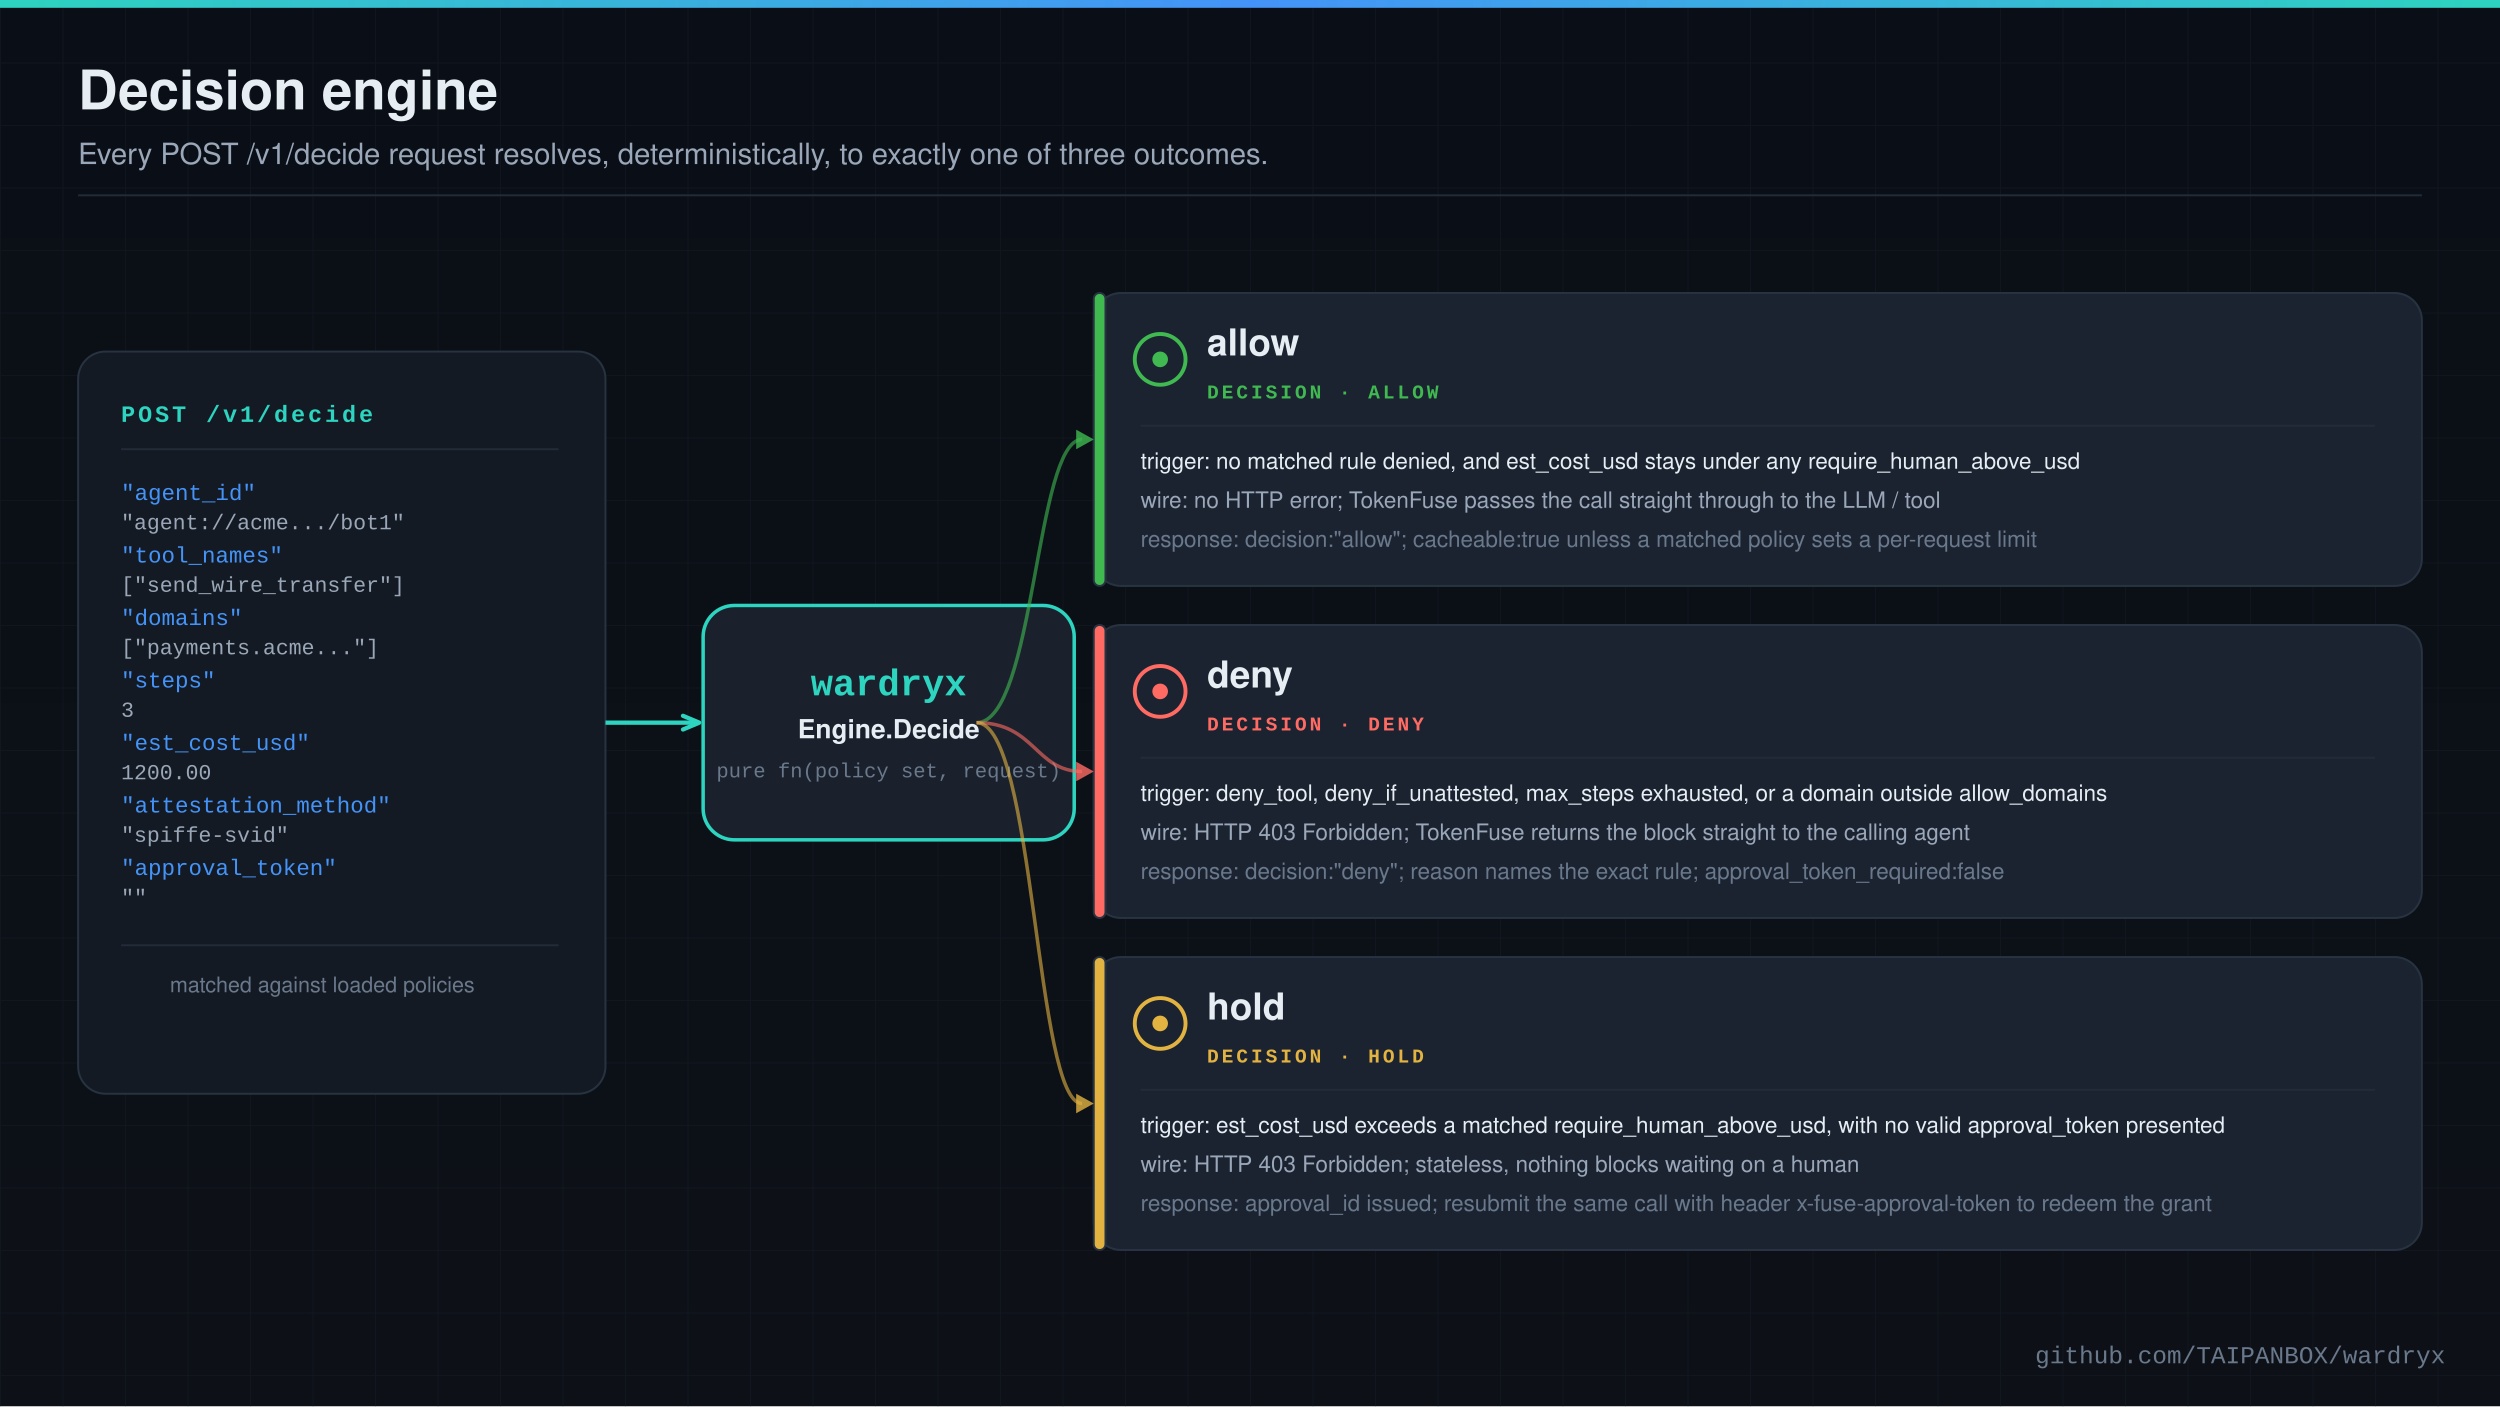
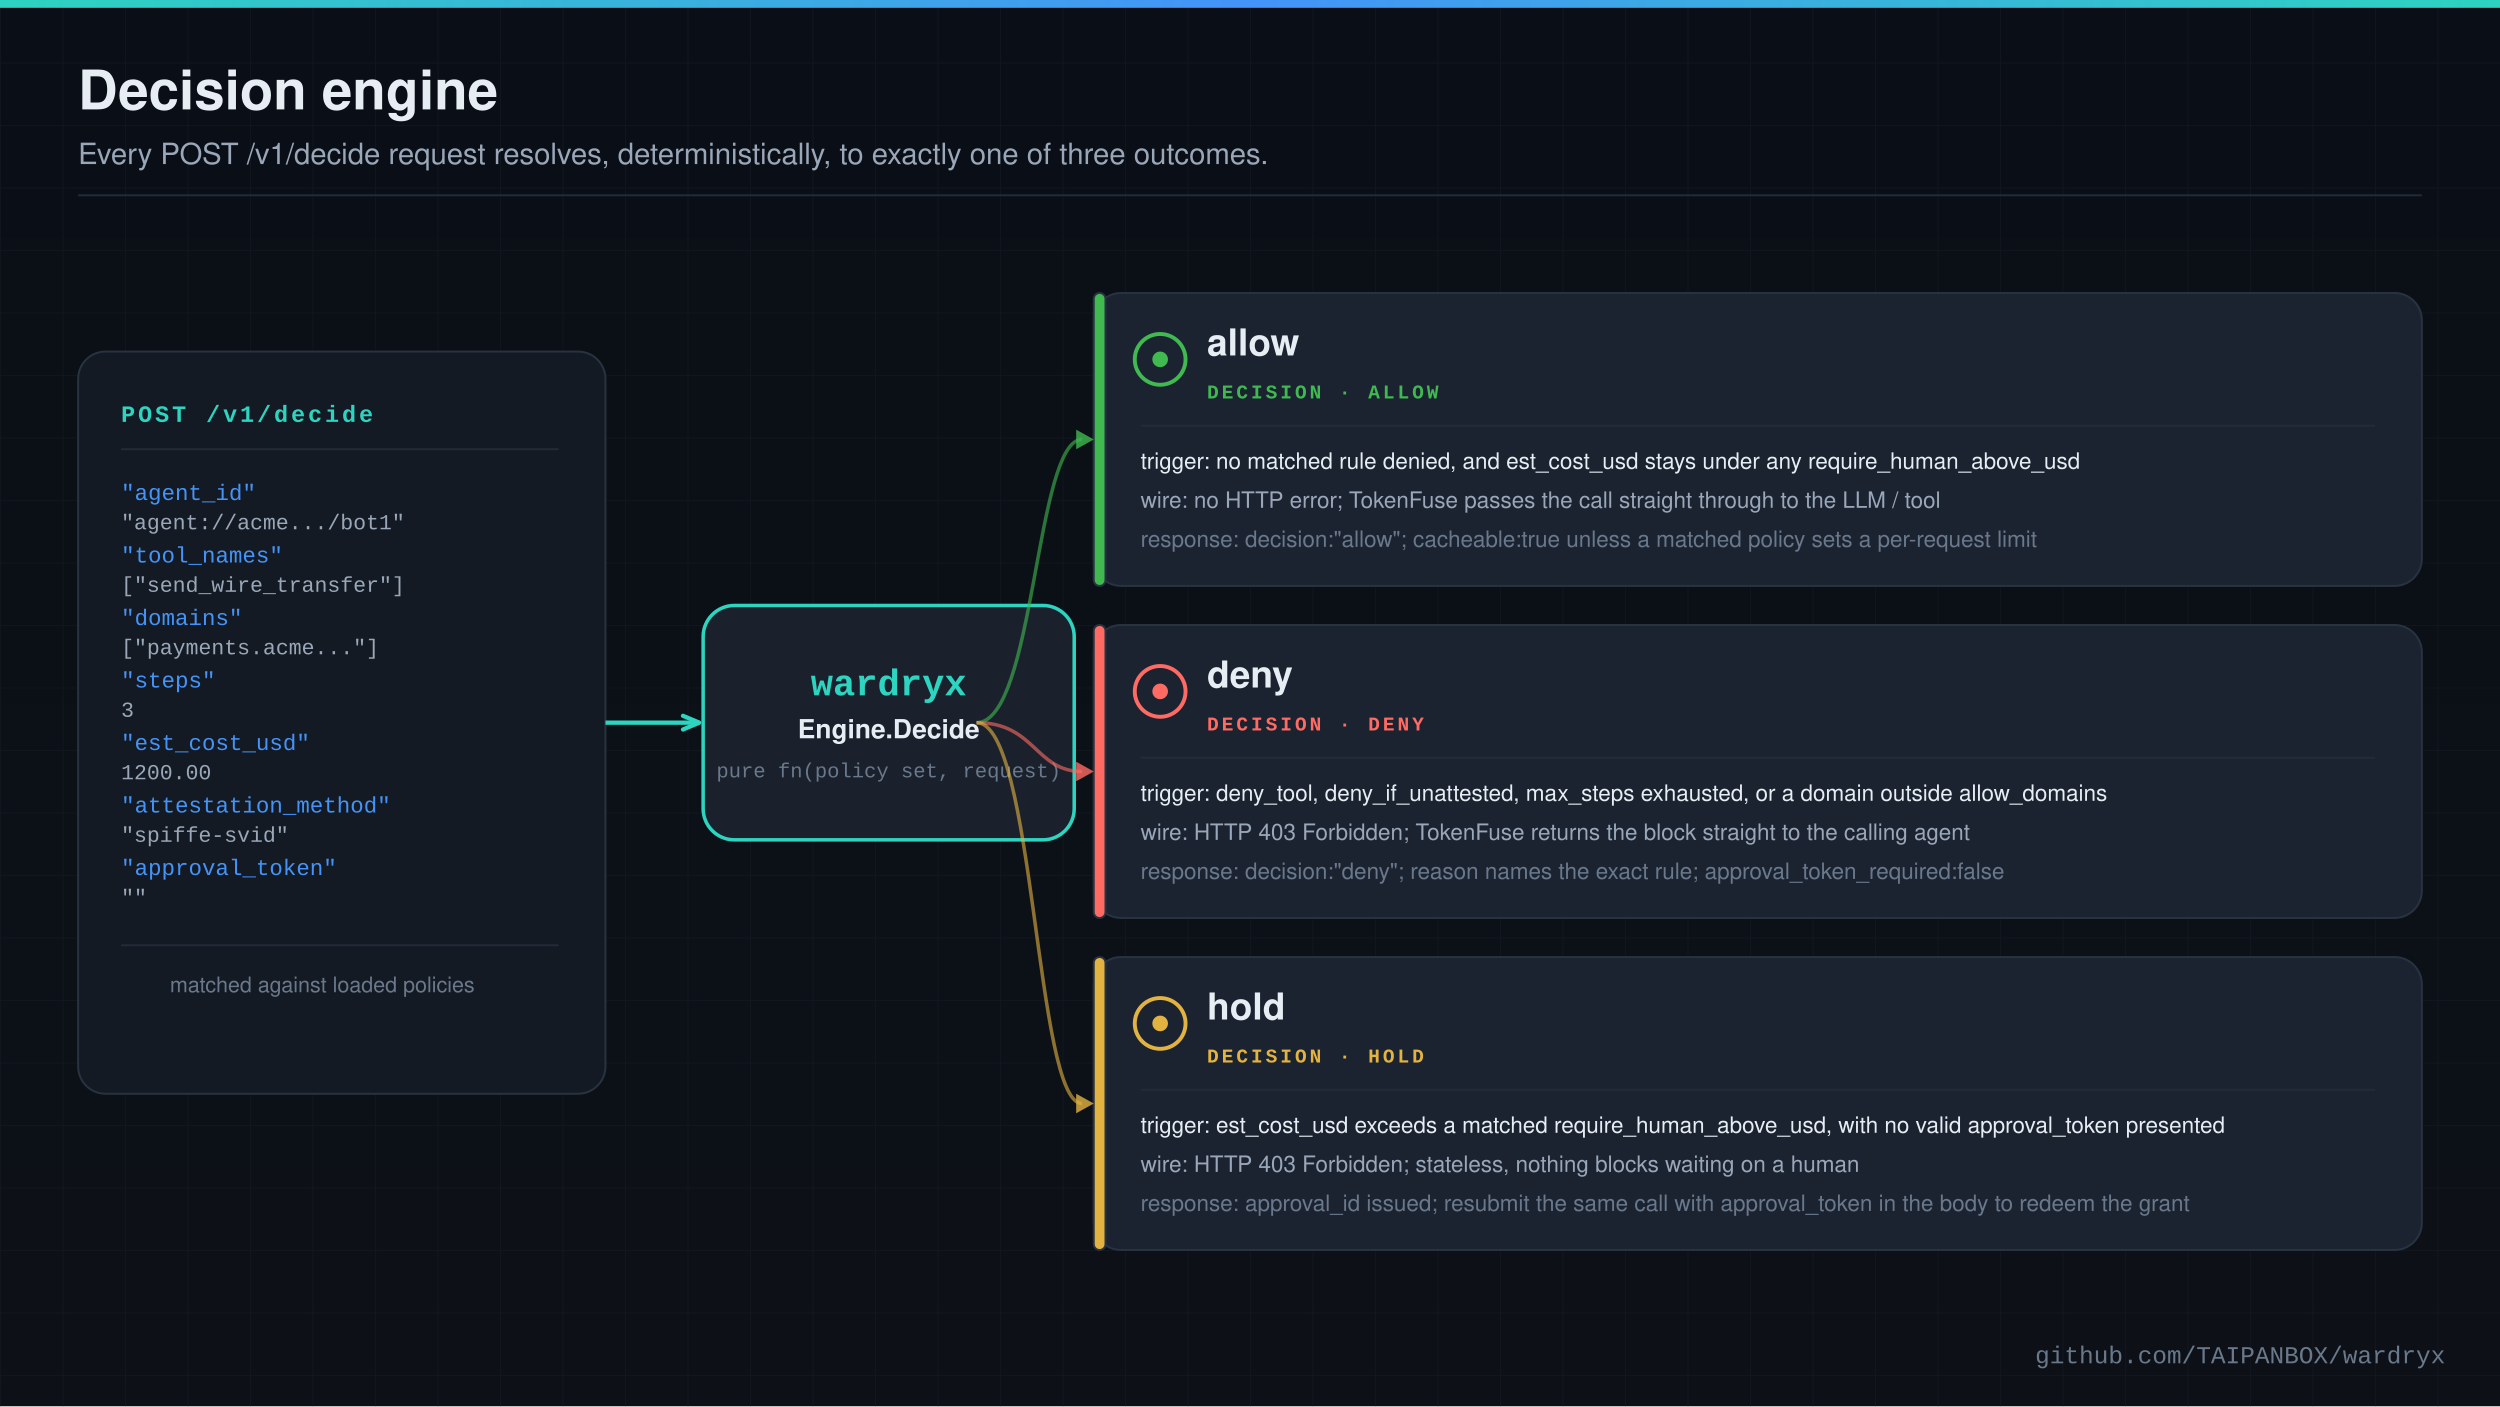
<svg xmlns="http://www.w3.org/2000/svg" width="1280" height="720" viewBox="0 0 1280 720" font-family="'Segoe UI', system-ui, -apple-system, Helvetica, Arial, sans-serif">
  <defs>
    <linearGradient id="bg" x1="0" y1="0" x2="0" y2="1">
      <stop offset="0" stop-color="#0a0e16" />
      <stop offset="1" stop-color="#0d1117" />
    </linearGradient>
    <linearGradient id="accent" x1="0" y1="0" x2="1" y2="0">
      <stop offset="0" stop-color="#2dd4bf" />
      <stop offset="0.5" stop-color="#4493f8" />
      <stop offset="1" stop-color="#2dd4bf" />
    </linearGradient>
    <pattern id="grid" width="32" height="32" patternUnits="userSpaceOnUse">
      <path d="M 32 0 L 0 0 0 32" fill="none" stroke="#161d27" stroke-width="1" />
    </pattern>
    <filter id="soft" x="-20%" y="-20%" width="140%" height="140%">
      <feDropShadow dx="0" dy="4" stdDeviation="8" flood-color="#000000" flood-opacity="0.45" />
    </filter>
    <filter id="glow" x="-60%" y="-60%" width="220%" height="220%">
      <feDropShadow dx="0" dy="0" stdDeviation="6" flood-color="#2dd4bf" flood-opacity="0.5" />
    </filter>
  </defs>
  <rect x="0" y="0" width="1280" height="720" rx="0" ry="0" fill="url(#bg)" />
  <rect x="0" y="0" width="1280" height="720" fill="url(#grid)" opacity="0.5" />
  <rect x="0" y="0" width="1280" height="4" fill="url(#accent)" />
  <text x="1252" y="698" font-size="12.5" fill="#69788b" font-family="'SF Mono','JetBrains Mono','Fira Code',Menlo,Consolas,'Liberation Mono',monospace" font-weight="400" text-anchor="end">github.com/TAIPANBOX/wardryx</text>
  <text x="40" y="56" font-size="28" fill="#e6edf3" font-family="'Segoe UI', system-ui, -apple-system, Helvetica, Arial, sans-serif" font-weight="700" text-anchor="start">Decision engine</text>
  <text x="40" y="84" font-size="15" fill="#9aa7b8" font-family="'Segoe UI', system-ui, -apple-system, Helvetica, Arial, sans-serif" font-weight="400" text-anchor="start">Every POST /v1/decide request resolves, deterministically, to exactly one of three outcomes.</text>
  <line x1="40" y1="100" x2="1240" y2="100" stroke="#222b38" stroke-width="1" />
  <rect x="40" y="180" width="270" height="380" rx="14" ry="14" fill="#141a23" stroke="#283341" stroke-width="1" filter="soft" />
  <text x="62" y="216" font-size="12" fill="#2dd4bf" font-family="'SF Mono','JetBrains Mono','Fira Code',Menlo,Consolas,'Liberation Mono',monospace" font-weight="700" text-anchor="start" letter-spacing="1.5">POST /v1/decide</text>
  <line x1="62" y1="230" x2="286" y2="230" stroke="#222b38" stroke-width="1" />
  <text x="62" y="256" font-size="11.5" fill="#4493f8" font-family="'SF Mono','JetBrains Mono','Fira Code',Menlo,Consolas,'Liberation Mono',monospace" font-weight="400" text-anchor="start">"agent_id"</text>
  <text x="62" y="271" font-size="11" fill="#9aa7b8" font-family="'SF Mono','JetBrains Mono','Fira Code',Menlo,Consolas,'Liberation Mono',monospace" font-weight="400" text-anchor="start">  "agent://acme.../bot1"</text>
  <text x="62" y="288" font-size="11.5" fill="#4493f8" font-family="'SF Mono','JetBrains Mono','Fira Code',Menlo,Consolas,'Liberation Mono',monospace" font-weight="400" text-anchor="start">"tool_names"</text>
  <text x="62" y="303" font-size="11" fill="#9aa7b8" font-family="'SF Mono','JetBrains Mono','Fira Code',Menlo,Consolas,'Liberation Mono',monospace" font-weight="400" text-anchor="start">  ["send_wire_transfer"]</text>
  <text x="62" y="320" font-size="11.5" fill="#4493f8" font-family="'SF Mono','JetBrains Mono','Fira Code',Menlo,Consolas,'Liberation Mono',monospace" font-weight="400" text-anchor="start">"domains"</text>
  <text x="62" y="335" font-size="11" fill="#9aa7b8" font-family="'SF Mono','JetBrains Mono','Fira Code',Menlo,Consolas,'Liberation Mono',monospace" font-weight="400" text-anchor="start">  ["payments.acme..."]</text>
  <text x="62" y="352" font-size="11.5" fill="#4493f8" font-family="'SF Mono','JetBrains Mono','Fira Code',Menlo,Consolas,'Liberation Mono',monospace" font-weight="400" text-anchor="start">"steps"</text>
  <text x="62" y="367" font-size="11" fill="#9aa7b8" font-family="'SF Mono','JetBrains Mono','Fira Code',Menlo,Consolas,'Liberation Mono',monospace" font-weight="400" text-anchor="start">  3</text>
  <text x="62" y="384" font-size="11.5" fill="#4493f8" font-family="'SF Mono','JetBrains Mono','Fira Code',Menlo,Consolas,'Liberation Mono',monospace" font-weight="400" text-anchor="start">"est_cost_usd"</text>
  <text x="62" y="399" font-size="11" fill="#9aa7b8" font-family="'SF Mono','JetBrains Mono','Fira Code',Menlo,Consolas,'Liberation Mono',monospace" font-weight="400" text-anchor="start">  1200.00</text>
  <text x="62" y="416" font-size="11.5" fill="#4493f8" font-family="'SF Mono','JetBrains Mono','Fira Code',Menlo,Consolas,'Liberation Mono',monospace" font-weight="400" text-anchor="start">"attestation_method"</text>
  <text x="62" y="431" font-size="11" fill="#9aa7b8" font-family="'SF Mono','JetBrains Mono','Fira Code',Menlo,Consolas,'Liberation Mono',monospace" font-weight="400" text-anchor="start">  "spiffe-svid"</text>
  <text x="62" y="448" font-size="11.5" fill="#4493f8" font-family="'SF Mono','JetBrains Mono','Fira Code',Menlo,Consolas,'Liberation Mono',monospace" font-weight="400" text-anchor="start">"approval_token"</text>
  <text x="62" y="463" font-size="11" fill="#9aa7b8" font-family="'SF Mono','JetBrains Mono','Fira Code',Menlo,Consolas,'Liberation Mono',monospace" font-weight="400" text-anchor="start">  ""</text>
  <line x1="62" y1="484" x2="286" y2="484" stroke="#222b38" stroke-width="1" />
  <text x="165" y="508" font-size="11" fill="#69788b" font-family="'Segoe UI', system-ui, -apple-system, Helvetica, Arial, sans-serif" text-anchor="middle">matched against loaded policies</text>
  <rect x="360.0" y="310.0" width="190" height="120" rx="16" ry="16" fill="#1a212c" stroke="#2dd4bf" stroke-width="1.8" filter="glow" />
  <text x="455" y="356" font-size="19" fill="#2dd4bf" font-family="'SF Mono','JetBrains Mono','Fira Code',Menlo,Consolas,'Liberation Mono',monospace" font-weight="700" text-anchor="middle">wardryx</text>
  <text x="455" y="378" font-size="13.5" fill="#e6edf3" font-family="'Segoe UI', system-ui, -apple-system, Helvetica, Arial, sans-serif" font-weight="600" text-anchor="middle">Engine.Decide</text>
  <text x="455" y="398" font-size="10.5" fill="#69788b" font-family="'SF Mono','JetBrains Mono','Fira Code',Menlo,Consolas,'Liberation Mono',monospace" font-weight="400" text-anchor="middle">pure fn(policy set, request)</text>
  <line x1="310" y1="370" x2="358" y2="370" stroke="#2dd4bf" stroke-width="2.2" opacity="1" />
  <path d="M 358.0 370.0 L 349.7 373.5 M 358.0 370.0 L 349.7 366.5" fill="none" stroke="#2dd4bf" stroke-width="2.2" stroke-linecap="round" opacity="1" />
  <rect x="560" y="150" width="680" height="150" rx="14" ry="14" fill="#1b2331" stroke="#283341" stroke-width="1" filter="soft" />
  <rect x="560" y="150" width="6" height="150" rx="3" ry="3" fill="#3fb950" stroke="#283341" stroke-width="1" />
  <circle cx="594" cy="184" r="13" fill="none" stroke="#3fb950" stroke-width="2" />
  <circle cx="594" cy="184" r="4" fill="#3fb950" />
  <text x="618" y="182" font-size="19" fill="#e6edf3" font-family="'Segoe UI', system-ui, -apple-system, Helvetica, Arial, sans-serif" font-weight="700" text-anchor="start">allow</text>
  <text x="618" y="204" font-size="10" fill="#3fb950" font-family="'SF Mono','JetBrains Mono','Fira Code',Menlo,Consolas,'Liberation Mono',monospace" font-weight="700" text-anchor="start" letter-spacing="1.5">DECISION · ALLOW</text>
  <line x1="584" y1="218" x2="1216" y2="218" stroke="#222b38" stroke-width="1" />
  <text x="584" y="240" font-size="11.5" fill="#e6edf3" font-family="'Segoe UI', system-ui, -apple-system, Helvetica, Arial, sans-serif" font-weight="400" text-anchor="start">trigger: no matched rule denied, and est_cost_usd stays under any require_human_above_usd</text>
  <text x="584" y="260" font-size="11.5" fill="#9aa7b8" font-family="'Segoe UI', system-ui, -apple-system, Helvetica, Arial, sans-serif" font-weight="400" text-anchor="start">wire: no HTTP error; TokenFuse passes the call straight through to the LLM / tool</text>
  <text x="584" y="280" font-size="11.5" fill="#69788b" font-family="'Segoe UI', system-ui, -apple-system, Helvetica, Arial, sans-serif" font-weight="400" text-anchor="start">response: decision:"allow"; cacheable:true unless a matched policy sets a per-request limit</text>
  <path d="M 500 370 C 530.0 370, 530.0 225, 554 225" fill="none" stroke="#3fb950" stroke-width="1.8" opacity="0.6" />
  <path d="M 560 225 l -9 -5 l 0 10 z" fill="#3fb950" opacity="0.8" />
  <rect x="560" y="320" width="680" height="150" rx="14" ry="14" fill="#1b2331" stroke="#283341" stroke-width="1" filter="soft" />
  <rect x="560" y="320" width="6" height="150" rx="3" ry="3" fill="#ff6b63" stroke="#283341" stroke-width="1" />
  <circle cx="594" cy="354" r="13" fill="none" stroke="#ff6b63" stroke-width="2" />
  <circle cx="594" cy="354" r="4" fill="#ff6b63" />
  <text x="618" y="352" font-size="19" fill="#e6edf3" font-family="'Segoe UI', system-ui, -apple-system, Helvetica, Arial, sans-serif" font-weight="700" text-anchor="start">deny</text>
  <text x="618" y="374" font-size="10" fill="#ff6b63" font-family="'SF Mono','JetBrains Mono','Fira Code',Menlo,Consolas,'Liberation Mono',monospace" font-weight="700" text-anchor="start" letter-spacing="1.5">DECISION · DENY</text>
  <line x1="584" y1="388" x2="1216" y2="388" stroke="#222b38" stroke-width="1" />
  <text x="584" y="410" font-size="11.5" fill="#e6edf3" font-family="'Segoe UI', system-ui, -apple-system, Helvetica, Arial, sans-serif" font-weight="400" text-anchor="start">trigger: deny_tool, deny_if_unattested, max_steps exhausted, or a domain outside allow_domains</text>
  <text x="584" y="430" font-size="11.5" fill="#9aa7b8" font-family="'Segoe UI', system-ui, -apple-system, Helvetica, Arial, sans-serif" font-weight="400" text-anchor="start">wire: HTTP 403 Forbidden; TokenFuse returns the block straight to the calling agent</text>
  <text x="584" y="450" font-size="11.5" fill="#69788b" font-family="'Segoe UI', system-ui, -apple-system, Helvetica, Arial, sans-serif" font-weight="400" text-anchor="start">response: decision:"deny"; reason names the exact rule; approval_token_required:false</text>
  <path d="M 500 370 C 530.0 370, 530.0 395, 554 395" fill="none" stroke="#ff6b63" stroke-width="1.8" opacity="0.6" />
  <path d="M 560 395 l -9 -5 l 0 10 z" fill="#ff6b63" opacity="0.8" />
  <rect x="560" y="490" width="680" height="150" rx="14" ry="14" fill="#1b2331" stroke="#283341" stroke-width="1" filter="soft" />
  <rect x="560" y="490" width="6" height="150" rx="3" ry="3" fill="#e3b341" stroke="#283341" stroke-width="1" />
  <circle cx="594" cy="524" r="13" fill="none" stroke="#e3b341" stroke-width="2" />
  <circle cx="594" cy="524" r="4" fill="#e3b341" />
  <text x="618" y="522" font-size="19" fill="#e6edf3" font-family="'Segoe UI', system-ui, -apple-system, Helvetica, Arial, sans-serif" font-weight="700" text-anchor="start">hold</text>
  <text x="618" y="544" font-size="10" fill="#e3b341" font-family="'SF Mono','JetBrains Mono','Fira Code',Menlo,Consolas,'Liberation Mono',monospace" font-weight="700" text-anchor="start" letter-spacing="1.5">DECISION · HOLD</text>
  <line x1="584" y1="558" x2="1216" y2="558" stroke="#222b38" stroke-width="1" />
  <text x="584" y="580" font-size="11.5" fill="#e6edf3" font-family="'Segoe UI', system-ui, -apple-system, Helvetica, Arial, sans-serif" font-weight="400" text-anchor="start">trigger: est_cost_usd exceeds a matched require_human_above_usd, with no valid approval_token presented</text>
  <text x="584" y="600" font-size="11.5" fill="#9aa7b8" font-family="'Segoe UI', system-ui, -apple-system, Helvetica, Arial, sans-serif" font-weight="400" text-anchor="start">wire: HTTP 403 Forbidden; stateless, nothing blocks waiting on a human</text>
-   <text x="584" y="620" font-size="11.5" fill="#69788b" font-family="'Segoe UI', system-ui, -apple-system, Helvetica, Arial, sans-serif" font-weight="400" text-anchor="start">response: approval_id issued; resubmit the same call with header x-fuse-approval-token to redeem the grant</text>
+   <text x="584" y="620" font-size="11.5" fill="#69788b" font-family="'Segoe UI', system-ui, -apple-system, Helvetica, Arial, sans-serif" font-weight="400" text-anchor="start">response: approval_id issued; resubmit the same call with approval_token in the body to redeem the grant</text>
  <path d="M 500 370 C 530.0 370, 530.0 565, 554 565" fill="none" stroke="#e3b341" stroke-width="1.8" opacity="0.6" />
  <path d="M 560 565 l -9 -5 l 0 10 z" fill="#e3b341" opacity="0.8" />
</svg>
